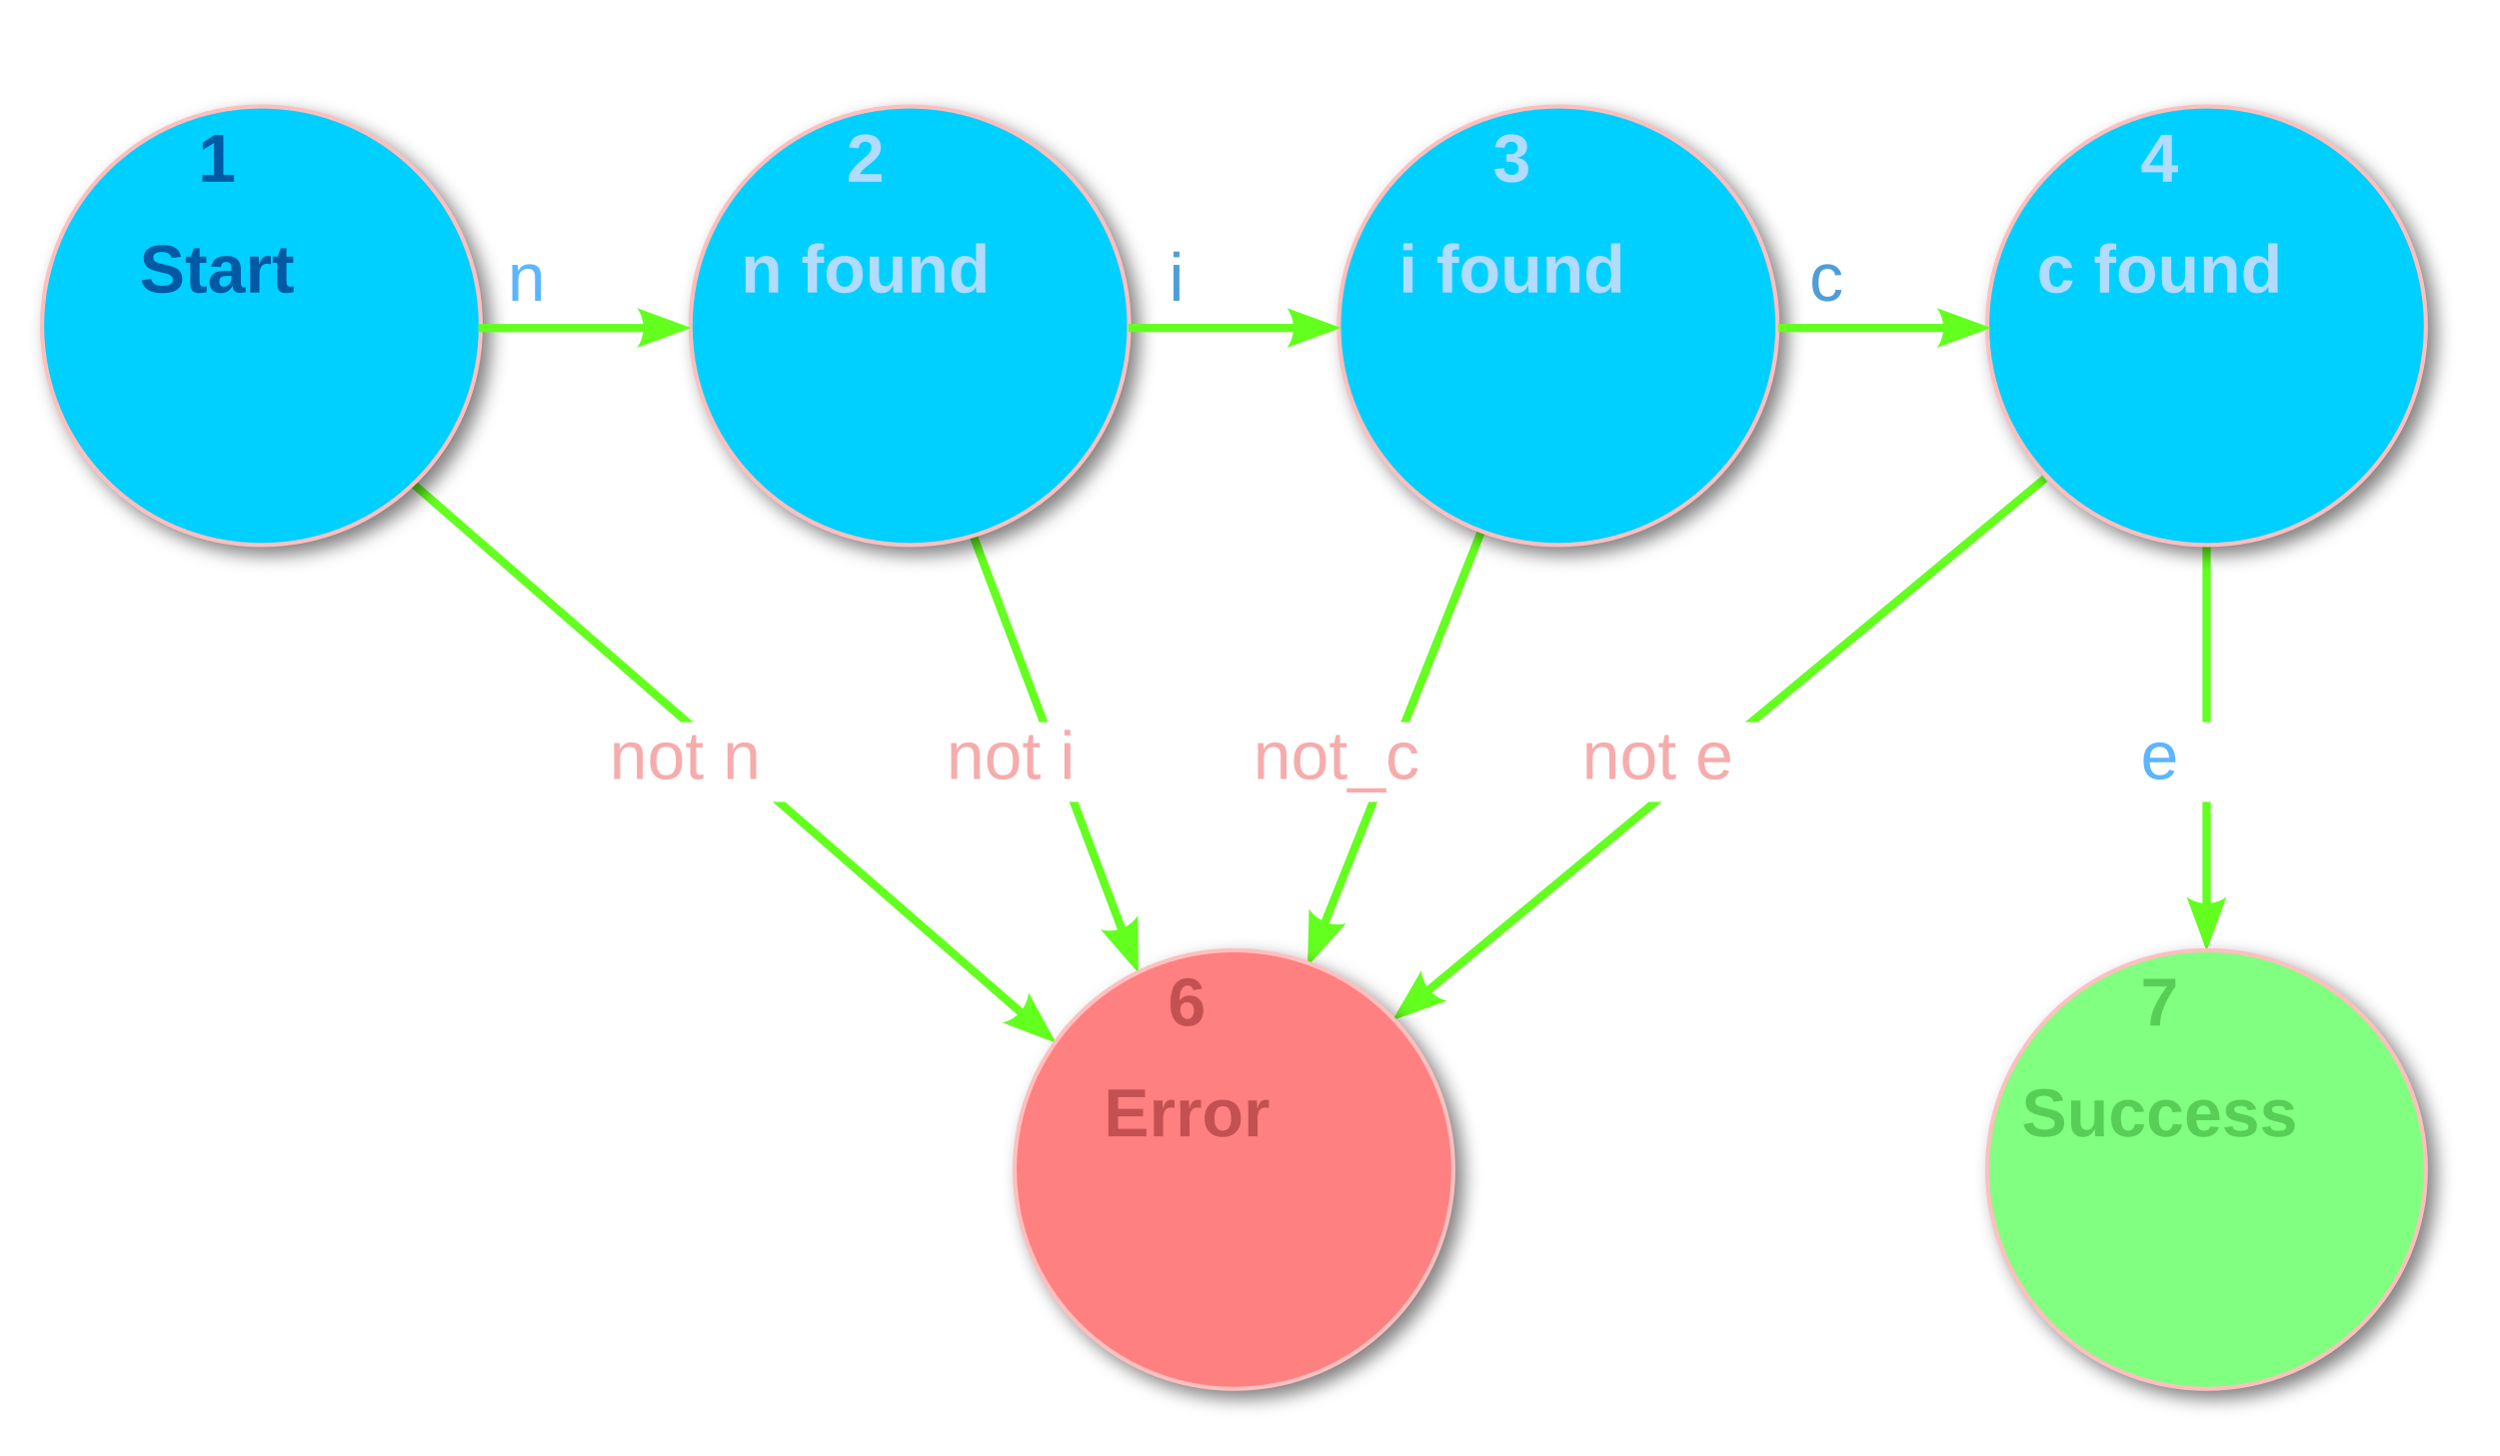
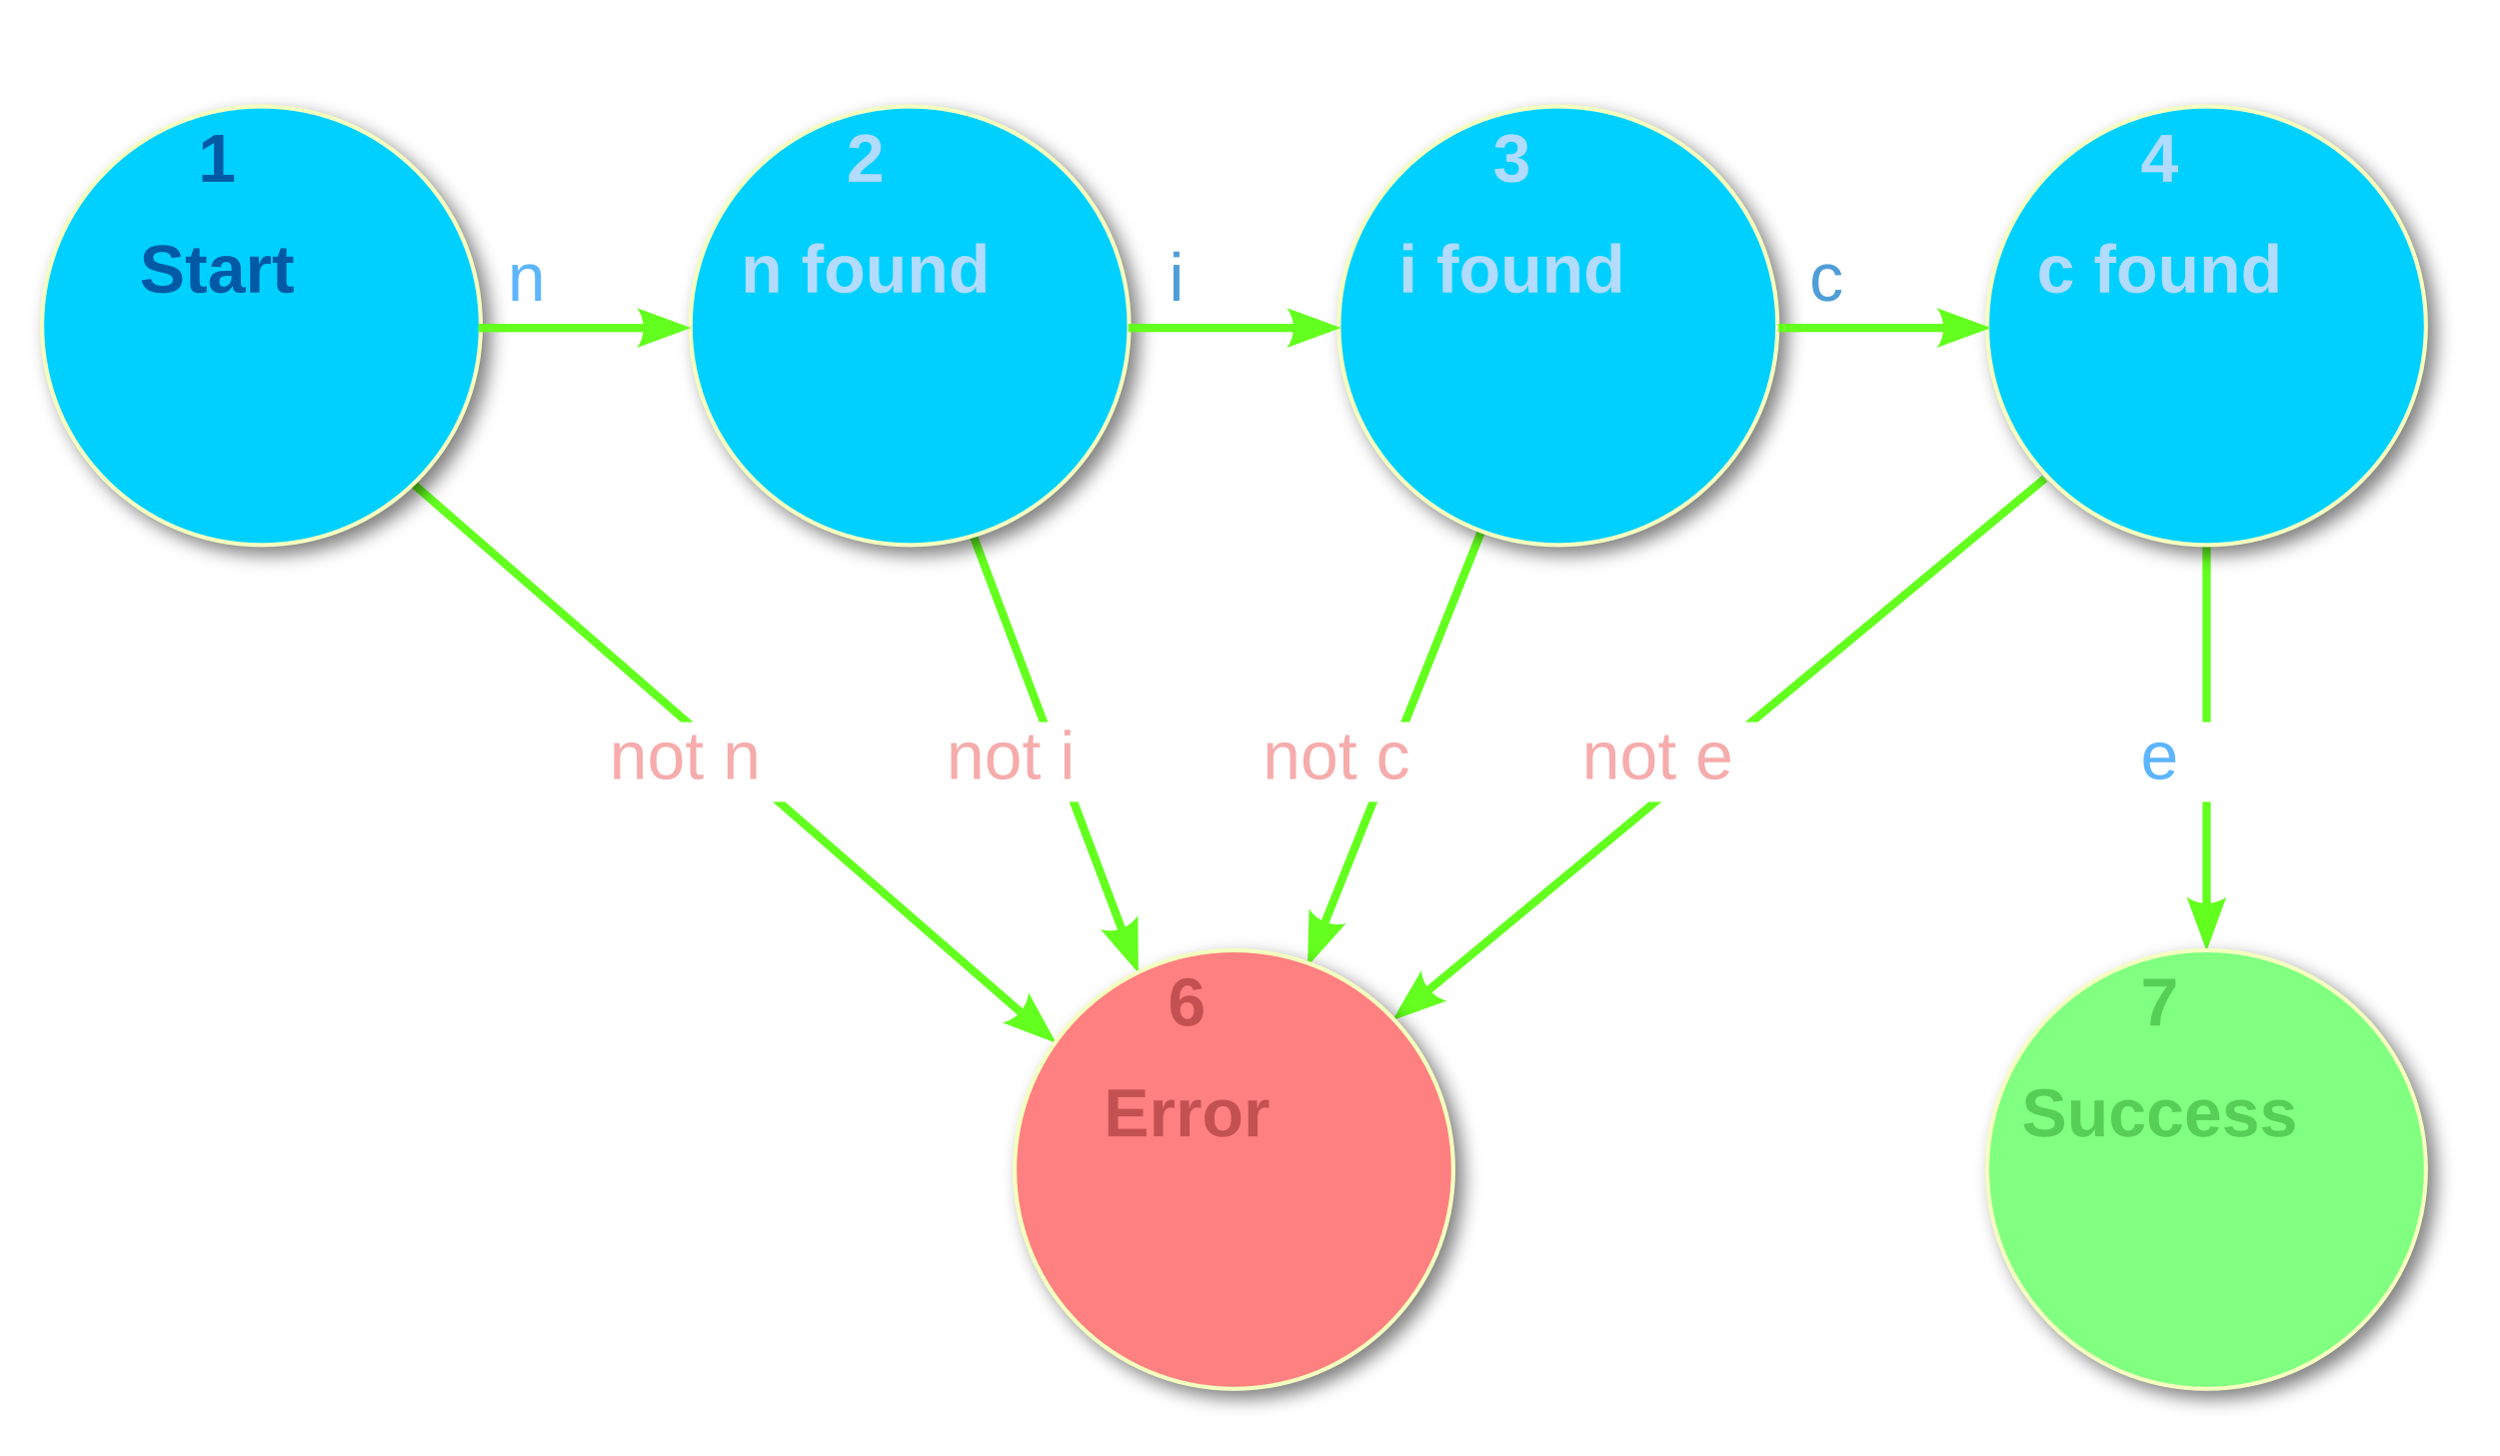
<svg xmlns="http://www.w3.org/2000/svg" version="1.0" width="606" height="353" id="svg2">
  <defs id="defs4">
    <marker refX="0" refY="0" orient="auto" style="overflow:visible" id="Arrow2Mend">
      <path d="M 8.719,4.034 L -2.207,0.016 L 8.719,-4.002 C 6.973,-1.63 6.983,1.616 8.719,4.034 z " transform="scale(-0.6,-0.6)" style="font-size:12px;fill-rule:evenodd;stroke-width:0.625;stroke-linejoin:round" id="path3323" />
    </marker>
    <marker refX="0" refY="0" orient="auto" style="overflow:visible" id="Arrow2Lend">
      <path d="M 8.719,4.034 L -2.207,0.016 L 8.719,-4.002 C 6.973,-1.63 6.983,1.616 8.719,4.034 z " transform="matrix(-1.1,0,0,-1.1,-1.1,0)" style="font-size:12px;fill-rule:evenodd;stroke-width:0.625;stroke-linejoin:round" id="path3317" />
    </marker>
    <filter id="filter3642">
      <feGaussianBlur id="feGaussianBlur3644" stdDeviation="2.228" />
    </filter>
  </defs>
  <g transform="translate(140.1429,158.4235)" id="layer1">
    <path d="M 495.219,115.312 L 423.156,175.156 L 426.281,175.156 L 496.5,116.844 L 495.219,115.312 z M 100.594,116.406 L 99.281,117.906 L 165.094,175.156 L 168.125,175.156 L 100.594,116.406 z M 358.469,128.062 L 339.656,175.156 L 341.812,175.156 L 360.344,128.812 L 358.469,128.062 z M 236.781,129.156 L 234.906,129.875 L 252,175.156 L 254.125,175.156 L 236.781,129.156 z M 534.094,131.688 L 534.094,175.156 L 536.094,175.156 L 536.094,131.688 L 534.094,131.688 z M 187.344,194.5 L 246.719,246.156 C 245.71,247.065 244.478,247.752 243.094,248.062 L 253.406,252 L 253.5,252.062 L 253.531,252.031 L 256.156,253.031 L 254.781,250.562 L 254.812,250.531 L 254.75,250.5 L 249.438,240.781 C 249.304,242.208 248.793,243.527 248.031,244.656 L 190.375,194.5 L 187.344,194.5 z M 259.281,194.5 L 271,225.531 C 269.683,225.851 268.269,225.851 266.906,225.469 L 274.094,233.781 L 274.156,233.906 L 274.219,233.875 L 276.062,236.031 L 275.938,222.062 C 275.141,223.259 274.086,224.211 272.875,224.844 L 261.438,194.5 L 259.281,194.5 z M 331.906,194.5 L 320.438,223.219 C 319.241,222.565 318.189,221.647 317.438,220.438 L 317.156,231.438 L 317.094,231.562 L 317.125,231.594 L 317.062,234.406 L 326.406,224 C 325.018,224.343 323.596,224.314 322.281,223.969 L 334.062,194.5 L 331.906,194.5 z M 399.844,194.5 L 345.969,239.25 C 345.234,238.108 344.771,236.791 344.688,235.375 L 339.156,244.906 L 339.062,245 L 339.094,245.031 L 337.688,247.469 L 340.344,246.531 L 340.375,246.531 L 350.844,242.781 C 349.457,242.419 348.242,241.715 347.25,240.781 L 402.969,194.5 L 399.844,194.5 z M 534.094,194.5 L 534.094,219.062 C 532.739,218.901 531.398,218.407 530.25,217.562 L 534.094,227.969 L 534.094,228.031 L 535.094,230.688 L 536.062,228.031 L 536.094,228.031 L 536.094,227.969 L 539.906,217.562 C 538.747,218.394 537.44,218.894 536.094,219.062 L 536.094,194.5 L 534.094,194.5 z " style="fill:#63ff1e;fill-opacity:1;fill-rule:evenodd;stroke:none;stroke-width:2;stroke-linecap:butt;stroke-linejoin:miter;stroke-miterlimit:4;stroke-dasharray:none;stroke-opacity:1" id="path3507" transform="translate(-140.1429,-158.4235)" />
    <path d="M -74.737,-131.111 C -104.366,-131.111 -128.424,-107.053 -128.424,-77.424 C -128.424,-47.794 -104.366,-23.736 -74.737,-23.736 C -45.107,-23.736 -21.049,-47.794 -21.049,-77.424 C -21.049,-107.053 -45.107,-131.111 -74.737,-131.111 z M 82.482,-131.111 C 52.853,-131.111 28.795,-107.053 28.795,-77.424 C 28.795,-47.794 52.853,-23.736 82.482,-23.736 C 112.111,-23.736 136.17,-47.794 136.17,-77.424 C 136.17,-107.053 112.111,-131.111 82.482,-131.111 z M 239.701,-131.111 C 210.072,-131.111 186.013,-107.053 186.013,-77.424 C 186.013,-47.794 210.072,-23.736 239.701,-23.736 C 269.33,-23.736 293.388,-47.794 293.388,-77.424 C 293.388,-107.053 269.33,-131.111 239.701,-131.111 z M 396.951,-131.111 C 367.322,-131.111 343.263,-107.053 343.263,-77.424 C 343.263,-47.794 367.322,-23.736 396.951,-23.736 C 426.58,-23.736 450.638,-47.794 450.638,-77.424 C 450.638,-107.053 426.58,-131.111 396.951,-131.111 z M 161.107,73.576 C 131.478,73.576 107.42,97.635 107.42,127.264 C 107.42,156.893 131.478,180.951 161.107,180.951 C 190.736,180.951 214.795,156.893 214.795,127.264 C 214.795,97.635 190.736,73.576 161.107,73.576 z M 396.951,73.576 C 367.322,73.576 343.263,97.635 343.263,127.264 C 343.263,156.893 367.322,180.951 396.951,180.951 C 426.58,180.951 450.638,156.893 450.638,127.264 C 450.638,97.635 426.58,73.576 396.951,73.576 z " style="opacity:1;fill:#000000;fill-opacity:0.502;fill-rule:evenodd;stroke:none;stroke-width:1;stroke-linecap:square;stroke-linejoin:miter;stroke-miterlimit:4;stroke-dasharray:none;stroke-dashoffset:0;stroke-opacity:1;filter:url(#filter3642)" id="path3615" />
-     <path d="M 120.34 81.697 A 55.872 55.872 0 1 1  8.596,81.697 A 55.872 55.872 0 1 1  120.34 81.697 z" transform="matrix(0.9519231,0,0,0.9519231,-138.1179,-157.182)" style="opacity:1;fill:#00d0ff;fill-opacity:1;fill-rule:evenodd;stroke:#ffbfbf;stroke-width:1.051;stroke-linecap:square;stroke-linejoin:miter;stroke-miterlimit:4;stroke-dasharray:none;stroke-dashoffset:0;stroke-opacity:1" id="path2251" />
-     <path d="M 120.34 81.697 A 55.872 55.872 0 1 1  8.596,81.697 A 55.872 55.872 0 1 1  120.34 81.697 z" transform="matrix(0.9519231,0,0,0.9519231,19.11259,-157.182)" style="opacity:1;fill:#00d0ff;fill-opacity:1;fill-rule:evenodd;stroke:#ffbfbf;stroke-width:1.051;stroke-linecap:square;stroke-linejoin:miter;stroke-miterlimit:4;stroke-dasharray:none;stroke-dashoffset:0;stroke-opacity:1" id="path3223" />
-     <path d="M 120.34 81.697 A 55.872 55.872 0 1 1  8.596,81.697 A 55.872 55.872 0 1 1  120.34 81.697 z" transform="matrix(0.9519231,0,0,0.9519231,176.3431,-157.182)" style="opacity:1;fill:#00d0ff;fill-opacity:1;fill-rule:evenodd;stroke:#ffbfbf;stroke-width:1.051;stroke-linecap:square;stroke-linejoin:miter;stroke-miterlimit:4;stroke-dasharray:none;stroke-dashoffset:0;stroke-opacity:1" id="path3225" />
-     <path d="M 120.34 81.697 A 55.872 55.872 0 1 1  8.596,81.697 A 55.872 55.872 0 1 1  120.34 81.697 z" transform="matrix(0.9519231,0,0,0.9519231,333.5736,-157.182)" style="opacity:1;fill:#00d0ff;fill-opacity:1;fill-rule:evenodd;stroke:#ffbfbf;stroke-width:1.051;stroke-linecap:square;stroke-linejoin:miter;stroke-miterlimit:4;stroke-dasharray:none;stroke-dashoffset:0;stroke-opacity:1" id="path3227" />
-     <path d="M 120.34 81.697 A 55.872 55.872 0 1 1  8.596,81.697 A 55.872 55.872 0 1 1  120.34 81.697 z" transform="matrix(0.9519231,0,0,0.9519231,97.72782,47.50419)" style="opacity:1;fill:#ff8080;fill-opacity:1;fill-rule:evenodd;stroke:#ffbfbf;stroke-width:1.051;stroke-linecap:square;stroke-linejoin:miter;stroke-miterlimit:4;stroke-dasharray:none;stroke-dashoffset:0;stroke-opacity:1" id="path3229" />
-     <path d="M 120.34 81.697 A 55.872 55.872 0 1 1  8.596,81.697 A 55.872 55.872 0 1 1  120.34 81.697 z" transform="matrix(0.9519231,0,0,0.9519231,333.5736,47.50419)" style="opacity:1;fill:#80ff80;fill-opacity:1;fill-rule:evenodd;stroke:#ffbfbf;stroke-width:1.051;stroke-linecap:square;stroke-linejoin:miter;stroke-miterlimit:4;stroke-dasharray:none;stroke-dashoffset:0;stroke-opacity:1" id="path3231" />
+     <path d="M 120.34 81.697 A 55.872 55.872 0 1 1  8.596,81.697 A 55.872 55.872 0 1 1  120.34 81.697 z" transform="matrix(0.9519231,0,0,0.9519231,-138.1179,-157.182)" style="opacity:1;fill:#00d0ff;fill-opacity:1;fill-rule:evenodd;stroke:#f5ffbf;stroke-width:1.051;stroke-linecap:square;stroke-linejoin:miter;stroke-miterlimit:4;stroke-dasharray:none;stroke-dashoffset:0;stroke-opacity:1" id="path2251" />
+     <path d="M 120.34 81.697 A 55.872 55.872 0 1 1  8.596,81.697 A 55.872 55.872 0 1 1  120.34 81.697 z" transform="matrix(0.9519231,0,0,0.9519231,19.11259,-157.182)" style="opacity:1;fill:#00d0ff;fill-opacity:1;fill-rule:evenodd;stroke:#f5ffbf;stroke-width:1.051;stroke-linecap:square;stroke-linejoin:miter;stroke-miterlimit:4;stroke-dasharray:none;stroke-dashoffset:0;stroke-opacity:1" id="path3223" />
+     <path d="M 120.34 81.697 A 55.872 55.872 0 1 1  8.596,81.697 A 55.872 55.872 0 1 1  120.34 81.697 z" transform="matrix(0.9519231,0,0,0.9519231,176.3431,-157.182)" style="opacity:1;fill:#00d0ff;fill-opacity:1;fill-rule:evenodd;stroke:#f5ffbf;stroke-width:1.051;stroke-linecap:square;stroke-linejoin:miter;stroke-miterlimit:4;stroke-dasharray:none;stroke-dashoffset:0;stroke-opacity:1" id="path3225" />
+     <path d="M 120.34 81.697 A 55.872 55.872 0 1 1  8.596,81.697 A 55.872 55.872 0 1 1  120.34 81.697 z" transform="matrix(0.9519231,0,0,0.9519231,333.5736,-157.182)" style="opacity:1;fill:#00d0ff;fill-opacity:1;fill-rule:evenodd;stroke:#f5ffbf;stroke-width:1.051;stroke-linecap:square;stroke-linejoin:miter;stroke-miterlimit:4;stroke-dasharray:none;stroke-dashoffset:0;stroke-opacity:1" id="path3227" />
+     <path d="M 120.34 81.697 A 55.872 55.872 0 1 1  8.596,81.697 A 55.872 55.872 0 1 1  120.34 81.697 z" transform="matrix(0.9519231,0,0,0.9519231,97.72782,47.50419)" style="opacity:1;fill:#ff8080;fill-opacity:1;fill-rule:evenodd;stroke:#f5ffbf;stroke-width:1.051;stroke-linecap:square;stroke-linejoin:miter;stroke-miterlimit:4;stroke-dasharray:none;stroke-dashoffset:0;stroke-opacity:1" id="path3229" />
+     <path d="M 120.34 81.697 A 55.872 55.872 0 1 1  8.596,81.697 A 55.872 55.872 0 1 1  120.34 81.697 z" transform="matrix(0.9519231,0,0,0.9519231,333.5736,47.50419)" style="opacity:1;fill:#80ff80;fill-opacity:1;fill-rule:evenodd;stroke:#f5ffbf;stroke-width:1.051;stroke-linecap:square;stroke-linejoin:miter;stroke-miterlimit:4;stroke-dasharray:none;stroke-dashoffset:0;stroke-opacity:1" id="path3231" />
    <text x="-76.057" y="-114.333" style="font-size:16.485px;font-style:normal;font-weight:normal;text-align:center;text-anchor:middle;fill:#0059a4;fill-opacity:1;stroke:none;stroke-width:1px;stroke-linecap:butt;stroke-linejoin:miter;stroke-opacity:1;font-family:Arial;" id="text3233" xml:space="preserve">
      <tspan x="-76.057" y="-114.333" style="font-weight:bold;fill:#0059a4;fill-opacity:1;" id="tspan3235">1</tspan>
    </text>
    <text x="81.173" y="-114.333" style="font-size:16.485px;font-style:normal;font-weight:normal;text-align:center;text-anchor:middle;fill:#b1dbff;fill-opacity:1;stroke:none;stroke-width:1px;stroke-linecap:butt;stroke-linejoin:miter;stroke-opacity:1;font-family:Arial;" id="text3237" xml:space="preserve">
      <tspan x="81.173" y="-114.333" style="font-weight:bold;fill:#b1dbff;fill-opacity:1;" id="tspan3239">2</tspan>
    </text>
    <text x="237.925" y="-114.333" style="font-size:16.485px;font-style:normal;font-weight:normal;text-align:center;text-anchor:middle;fill:#b1dbff;fill-opacity:1;stroke:none;stroke-width:1px;stroke-linecap:butt;stroke-linejoin:miter;stroke-opacity:1;font-family:Arial;" id="text3241" xml:space="preserve">
      <tspan x="237.925" y="-114.333" style="font-weight:bold;fill:#b1dbff;fill-opacity:1;" id="tspan3243">3</tspan>
    </text>
    <text x="394.991" y="-114.333" style="font-size:16.485px;font-style:normal;font-weight:normal;text-align:center;text-anchor:middle;fill:#b1dbff;fill-opacity:1;stroke:none;stroke-width:1px;stroke-linecap:butt;stroke-linejoin:miter;stroke-opacity:1;font-family:Arial;" id="text3245" xml:space="preserve">
      <tspan x="394.991" y="-114.333" style="font-weight:bold;fill:#b1dbff;fill-opacity:1;" id="tspan3247">4</tspan>
    </text>
    <text x="394.991" y="90.353" style="font-size:16.485px;font-style:normal;font-weight:normal;text-align:center;text-anchor:middle;fill:#57cf57;fill-opacity:1;stroke:none;stroke-width:1px;stroke-linecap:butt;stroke-linejoin:miter;stroke-opacity:1;font-family:Arial;" id="text3251" xml:space="preserve">
      <tspan x="394.991" y="90.353" style="font-weight:bold;fill:#57cf57;fill-opacity:1;" id="tspan3253">7</tspan>
    </text>
    <text x="159.117" y="90.353" style="font-size:16.485px;font-style:normal;font-weight:normal;text-align:center;text-anchor:middle;fill:#c45151;fill-opacity:1;stroke:none;stroke-width:1px;stroke-linecap:butt;stroke-linejoin:miter;stroke-opacity:1;font-family:Arial;" id="text3263" xml:space="preserve">
      <tspan x="159.117" y="90.353" style="font-weight:bold;fill:#c45151;fill-opacity:1;" id="tspan3265">6</tspan>
    </text>
    <text x="-76.057" y="-87.471" style="font-size:16.485px;font-style:normal;font-weight:normal;text-align:center;text-anchor:middle;fill:#0059a4;fill-opacity:1;stroke:none;stroke-width:1px;stroke-linecap:butt;stroke-linejoin:miter;stroke-opacity:1;font-family:Arial;" id="text3267" xml:space="preserve">
      <tspan x="-76.057" y="-87.471" style="font-weight:bold;fill:#0059a4;fill-opacity:1;" id="tspan3269">Start</tspan>
    </text>
    <text x="81.173" y="-87.471" style="font-style:normal;font-weight:normal;font-size:16.485px;font-family:Arial;text-align:center;text-anchor:middle;fill:#b1dbff;fill-opacity:1;stroke:none;stroke-width:1px;stroke-linecap:butt;stroke-linejoin:miter;stroke-opacity:1;" id="text3271" xml:space="preserve">
      <tspan x="81.173" y="-87.471" style="font-weight:bold;fill:#b1dbff;fill-opacity:1;" id="tspan3273">n found</tspan>
    </text>
    <text x="237.925" y="-87.471" style="font-style:normal;font-weight:normal;font-size:16.485px;font-family:Arial;text-align:center;text-anchor:middle;fill:#b1dbff;fill-opacity:1;stroke:none;stroke-width:1px;stroke-linecap:butt;stroke-linejoin:miter;stroke-opacity:1;" id="text3275" xml:space="preserve">
      <tspan x="237.925" y="-87.471" style="font-weight:bold;fill:#b1dbff;fill-opacity:1;" id="tspan3277">i found</tspan>
    </text>
    <text x="394.991" y="-87.471" style="font-style:normal;font-weight:normal;font-size:16.485px;font-family:Arial;text-align:center;text-anchor:middle;fill:#b1dbff;fill-opacity:1;stroke:none;stroke-width:1px;stroke-linecap:butt;stroke-linejoin:miter;stroke-opacity:1;" id="text3279" xml:space="preserve">
      <tspan x="394.991" y="-87.471" style="font-weight:bold;fill:#b1dbff;fill-opacity:1;" id="tspan3281">c found</tspan>
    </text>
    <text x="394.991" y="117.215" style="font-size:16.485px;font-style:normal;font-weight:normal;text-align:center;text-anchor:middle;fill:#57cf57;fill-opacity:1;stroke:none;stroke-width:1px;stroke-linecap:butt;stroke-linejoin:miter;stroke-opacity:1;font-family:Arial;" id="text3283" xml:space="preserve">
      <tspan x="394.991" y="117.215" style="font-weight:bold;fill:#57cf57;fill-opacity:1;" id="tspan3285">Success</tspan>
    </text>
    <text x="159.117" y="117.215" style="font-size:16.485px;font-style:normal;font-weight:normal;text-align:center;text-anchor:middle;fill:#c45151;fill-opacity:1;stroke:none;stroke-width:1px;stroke-linecap:butt;stroke-linejoin:miter;stroke-opacity:1;font-family:Arial;" id="text3287" xml:space="preserve">
      <tspan x="159.117" y="117.215" style="font-weight:bold;fill:#c45151;fill-opacity:1;" id="tspan3289">Error</tspan>
    </text>
    <g id="g3662" style="fill:#63ff1e;fill-opacity:1">
      <path d="M -24.112,-79.861 L -24.112,-77.861 L 24.795,-77.861 L 24.795,-79.861 L -24.112,-79.861 z " style="fill:#63ff1e;fill-opacity:1;fill-rule:evenodd;stroke:none;stroke-width:2;stroke-linecap:butt;stroke-linejoin:miter;stroke-miterlimit:4;stroke-dasharray:none;stroke-opacity:1" id="path3291" />
      <path d="M 14.326,-83.716 L 27.437,-78.895 L 14.326,-74.074 C 16.42,-76.92 16.408,-80.815 14.326,-83.716 z " style="font-size:12px;fill-rule:evenodd;stroke-width:0.625;stroke-linejoin:round;fill:#63ff1e;fill-opacity:1" id="path3668" />
    </g>
    <g id="g3654" style="fill:#63ff1e;fill-opacity:1">
      <path d="M 133.5,-79.875 L 133.5,-77.875 L 182.406,-77.875 L 182.406,-79.875 L 133.5,-79.875 z " style="fill:#63ff1e;fill-opacity:1;fill-rule:evenodd;stroke:none;stroke-width:2;stroke-linecap:butt;stroke-linejoin:miter;stroke-miterlimit:4;stroke-dasharray:none;stroke-opacity:1" id="path3491" />
      <path d="M 171.935,-83.716 L 185.046,-78.895 L 171.935,-74.074 C 174.03,-76.92 174.018,-80.815 171.935,-83.716 z " style="font-size:12px;fill-rule:evenodd;stroke-width:0.625;stroke-linejoin:round;fill:#63ff1e;fill-opacity:1" id="path3660" />
    </g>
    <g id="g3646" style="fill:#63ff1e;fill-opacity:1">
      <path d="M 291.125,-79.875 L 291.125,-77.875 L 340,-77.875 L 340,-79.875 L 291.125,-79.875 z " style="fill:#63ff1e;fill-opacity:1;fill-rule:evenodd;stroke:none;stroke-width:2;stroke-linecap:butt;stroke-linejoin:miter;stroke-miterlimit:4;stroke-dasharray:none;stroke-opacity:1" id="path3493" />
      <path d="M 329.545,-83.716 L 342.656,-78.895 L 329.545,-74.074 C 331.639,-76.92 331.627,-80.815 329.545,-83.716 z " style="font-size:12px;fill-rule:evenodd;stroke-width:0.625;stroke-linejoin:round;fill:#63ff1e;fill-opacity:1" id="path3652" />
    </g>
    <text x="-1.007" y="-85.471" style="font-size:16.485px;font-style:normal;font-weight:normal;text-align:center;text-anchor:middle;fill:#5db5ff;fill-opacity:1;stroke:none;stroke-width:1px;stroke-linecap:butt;stroke-linejoin:miter;stroke-opacity:1;font-family:Arial;" id="text3495" xml:space="preserve">
      <tspan x="-1.007" y="-85.471" style="font-weight:normal;fill:#5db5ff;fill-opacity:1;" id="tspan3497">n</tspan>
    </text>
    <text x="156.603" y="-85.471" style="font-size:16.485px;font-style:normal;font-weight:normal;text-align:center;text-anchor:middle;fill:#4f9ed8;fill-opacity:1;stroke:none;stroke-width:1px;stroke-linecap:butt;stroke-linejoin:miter;stroke-opacity:1;font-family:Arial;" id="text3499" xml:space="preserve">
      <tspan x="156.603" y="-85.471" style="font-weight:normal;fill:#4f9ed8;fill-opacity:1;" id="tspan3501">i</tspan>
    </text>
    <text x="314.2" y="-85.471" style="font-size:16.485px;font-style:normal;font-weight:normal;text-align:center;text-anchor:middle;fill:#4f9ed8;fill-opacity:1;stroke:none;stroke-width:1px;stroke-linecap:butt;stroke-linejoin:miter;stroke-opacity:1;font-family:Arial;" id="text3503" xml:space="preserve">
      <tspan x="314.2" y="-85.471" style="font-weight:normal;fill:#4f9ed8;fill-opacity:1;" id="tspan3505">c</tspan>
    </text>
    <text x="37.43" y="30.534" style="font-style:normal;font-weight:normal;font-size:16.485px;font-family:Arial;text-align:center;text-anchor:middle;fill:#f6acac;fill-opacity:1;stroke:none;stroke-width:1px;stroke-linecap:butt;stroke-linejoin:miter;stroke-opacity:1;" id="text3519" xml:space="preserve">
      <tspan x="37.43" y="30.534" style="font-weight:normal;fill:#f6acac;fill-opacity:1;" id="tspan3521">not n</tspan>
    </text>
    <text x="116.403" y="30.534" style="font-style:normal;font-weight:normal;font-size:16.485px;font-family:Arial;text-align:center;text-anchor:middle;fill:#f6acac;fill-opacity:1;stroke:none;stroke-width:1px;stroke-linecap:butt;stroke-linejoin:miter;stroke-opacity:1;" id="text3523" xml:space="preserve">
      <tspan x="116.403" y="30.534" style="font-weight:normal;fill:#f6acac;fill-opacity:1;" id="tspan3525">not i</tspan>
    </text>
-     <text x="195.376" y="30.534" style="font-size:16.485px;font-style:normal;font-weight:normal;text-align:center;text-anchor:middle;fill:#f6acac;fill-opacity:1;stroke:none;stroke-width:1px;stroke-linecap:butt;stroke-linejoin:miter;stroke-opacity:1;font-family:Arial;" id="text3527" xml:space="preserve">
-       <tspan x="195.376" y="30.534" style="font-weight:normal;fill:#f6acac;fill-opacity:1;" id="tspan3529">not_c</tspan>
+     <text x="195.376" y="30.534" style="font-style:normal;font-weight:normal;font-size:16.485px;font-family:Arial;text-align:center;text-anchor:middle;fill:#f6acac;fill-opacity:1;stroke:none;stroke-width:1px;stroke-linecap:butt;stroke-linejoin:miter;stroke-opacity:1" id="text3527" xml:space="preserve">
+       <tspan x="195.376" y="30.534" style="font-weight:normal;fill:#f6acac;fill-opacity:1" id="tspan3529">not c</tspan>
    </text>
    <text x="273.275" y="30.534" style="font-style:normal;font-weight:normal;font-size:16.485px;font-family:Arial;text-align:center;text-anchor:middle;fill:#f6acac;fill-opacity:1;stroke:none;stroke-width:1px;stroke-linecap:butt;stroke-linejoin:miter;stroke-opacity:1;" id="text3531" xml:space="preserve">
      <tspan x="273.275" y="30.534" style="font-weight:normal;fill:#f6acac;fill-opacity:1;" id="tspan3533">not e</tspan>
    </text>
    <text x="394.987" y="30.534" style="font-size:16.485px;font-style:normal;font-weight:normal;text-align:center;text-anchor:middle;fill:#5db5ff;fill-opacity:1;stroke:none;stroke-width:1px;stroke-linecap:butt;stroke-linejoin:miter;stroke-opacity:1;font-family:Arial;" id="text3535" xml:space="preserve">
      <tspan x="394.987" y="30.534" style="font-weight:normal;fill:#5db5ff;fill-opacity:1;" id="tspan3537">e</tspan>
    </text>
  </g>
</svg>
